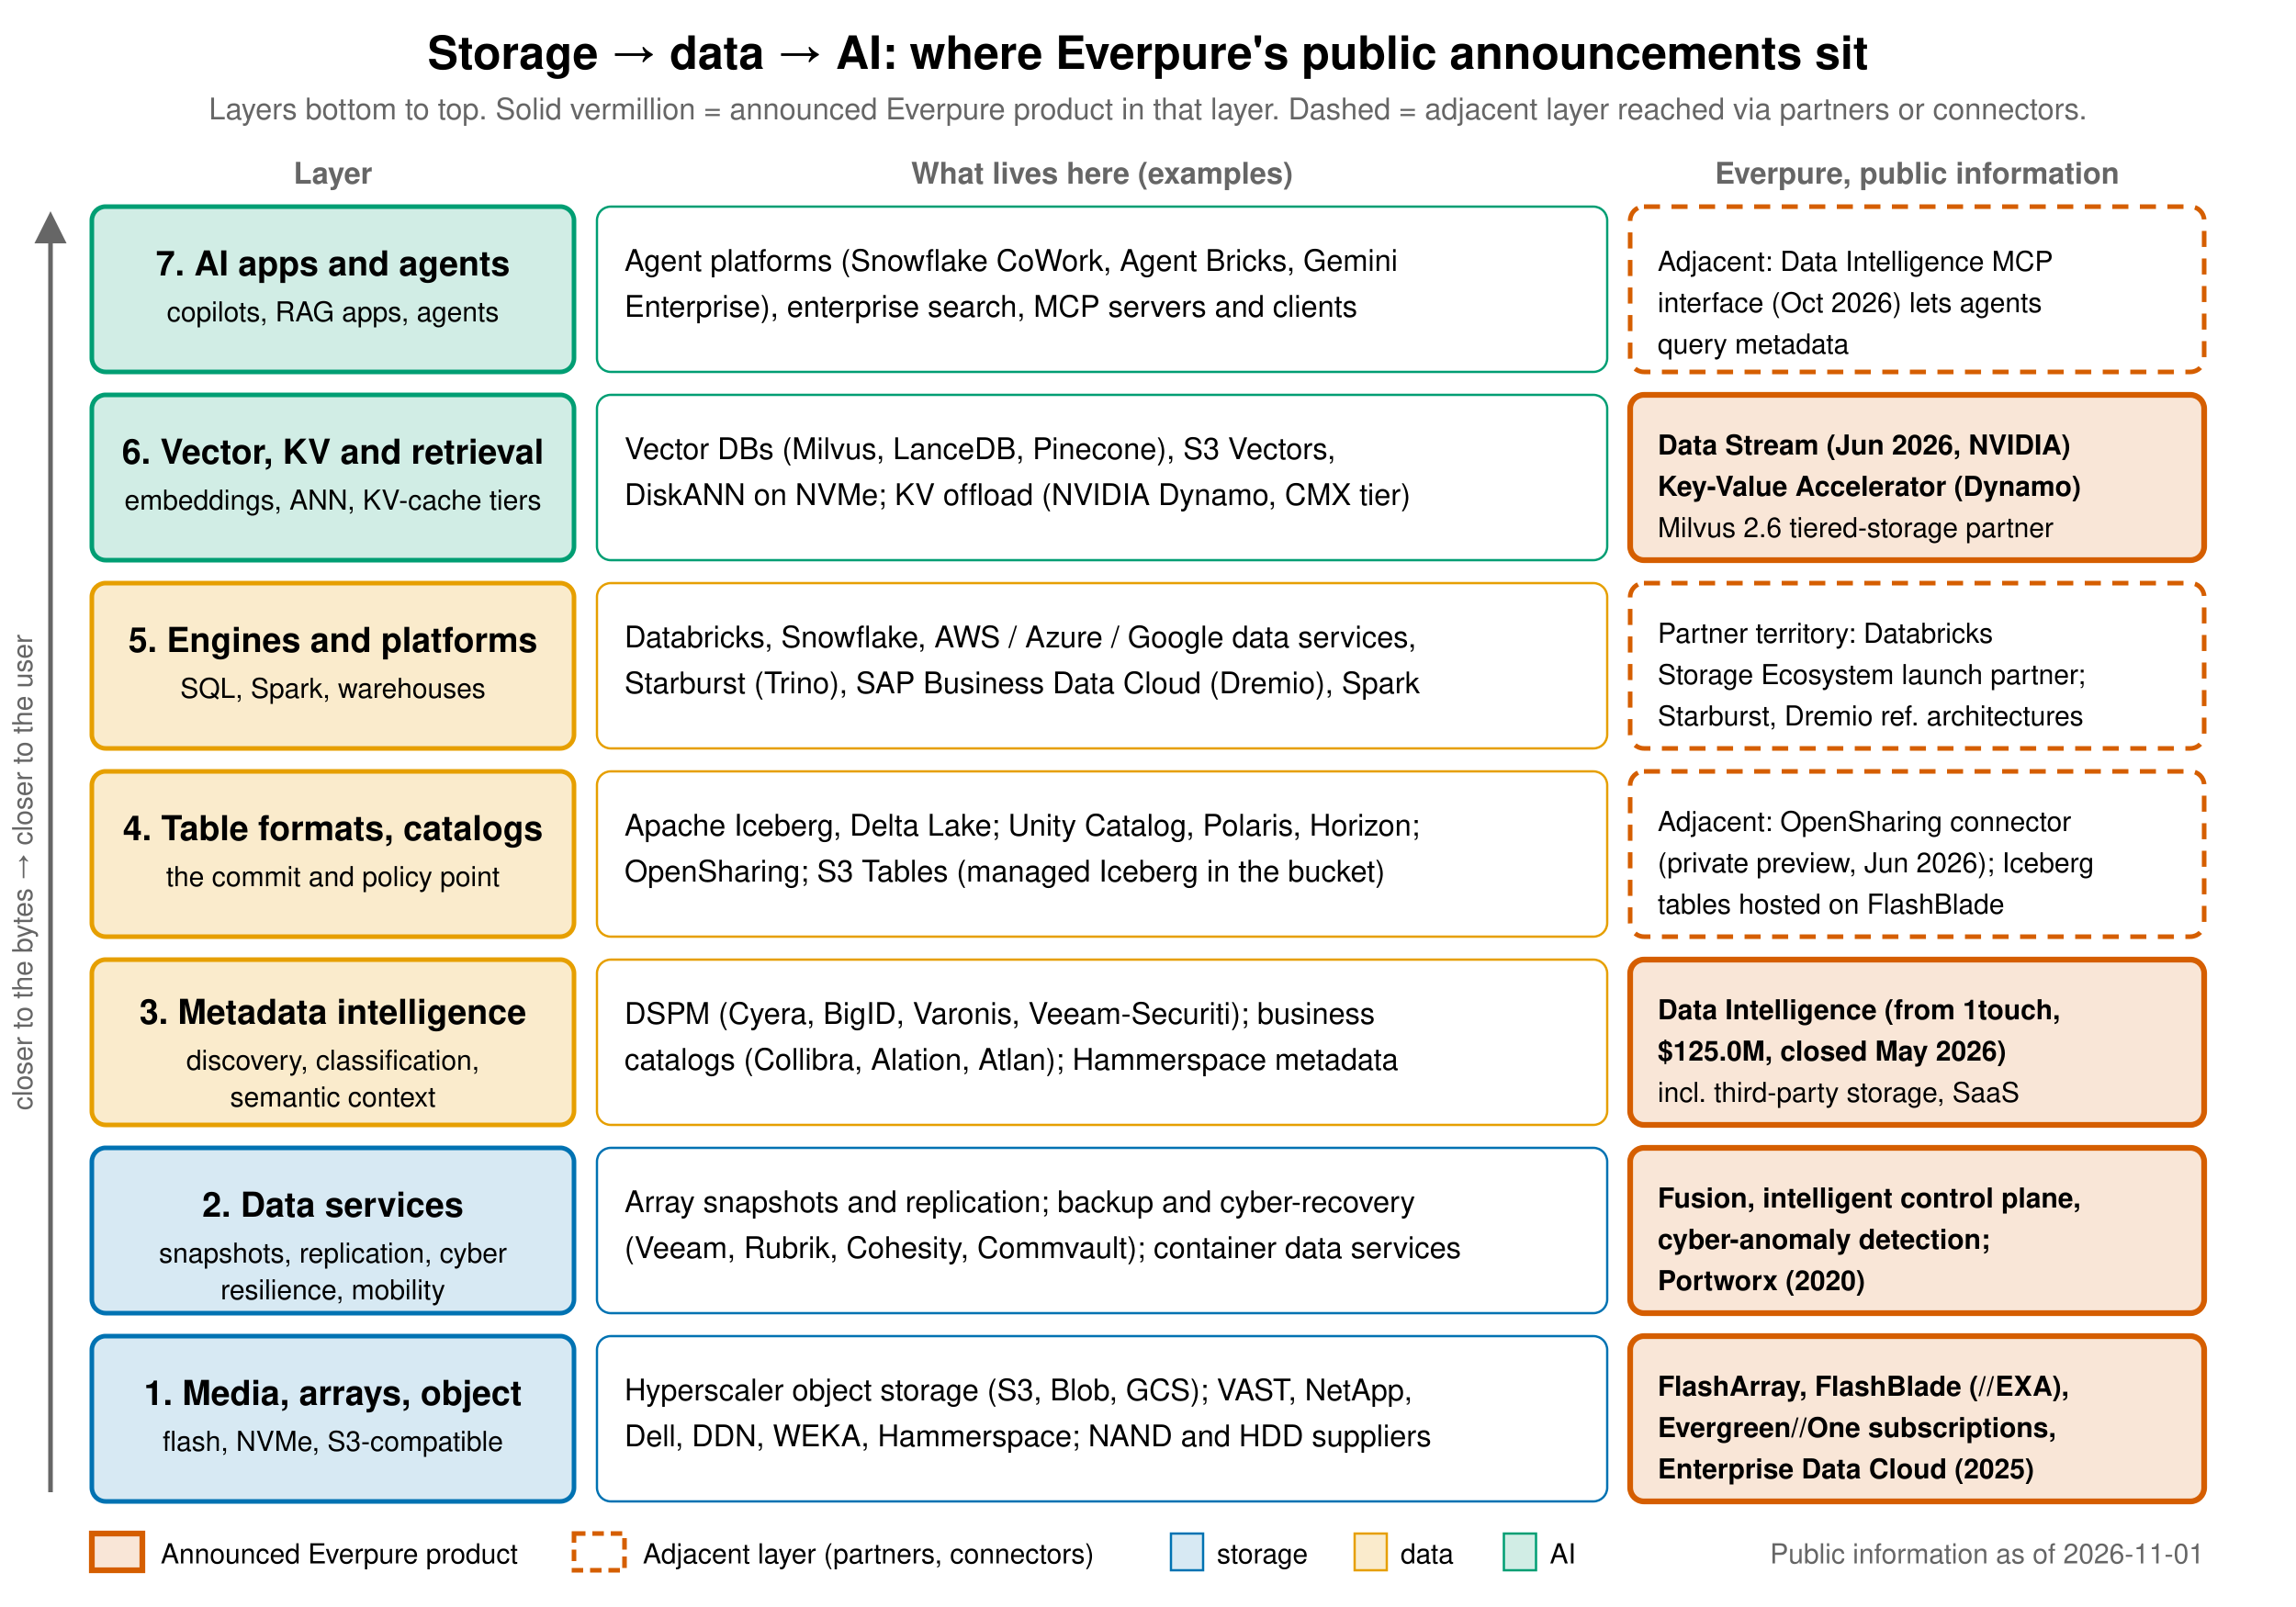
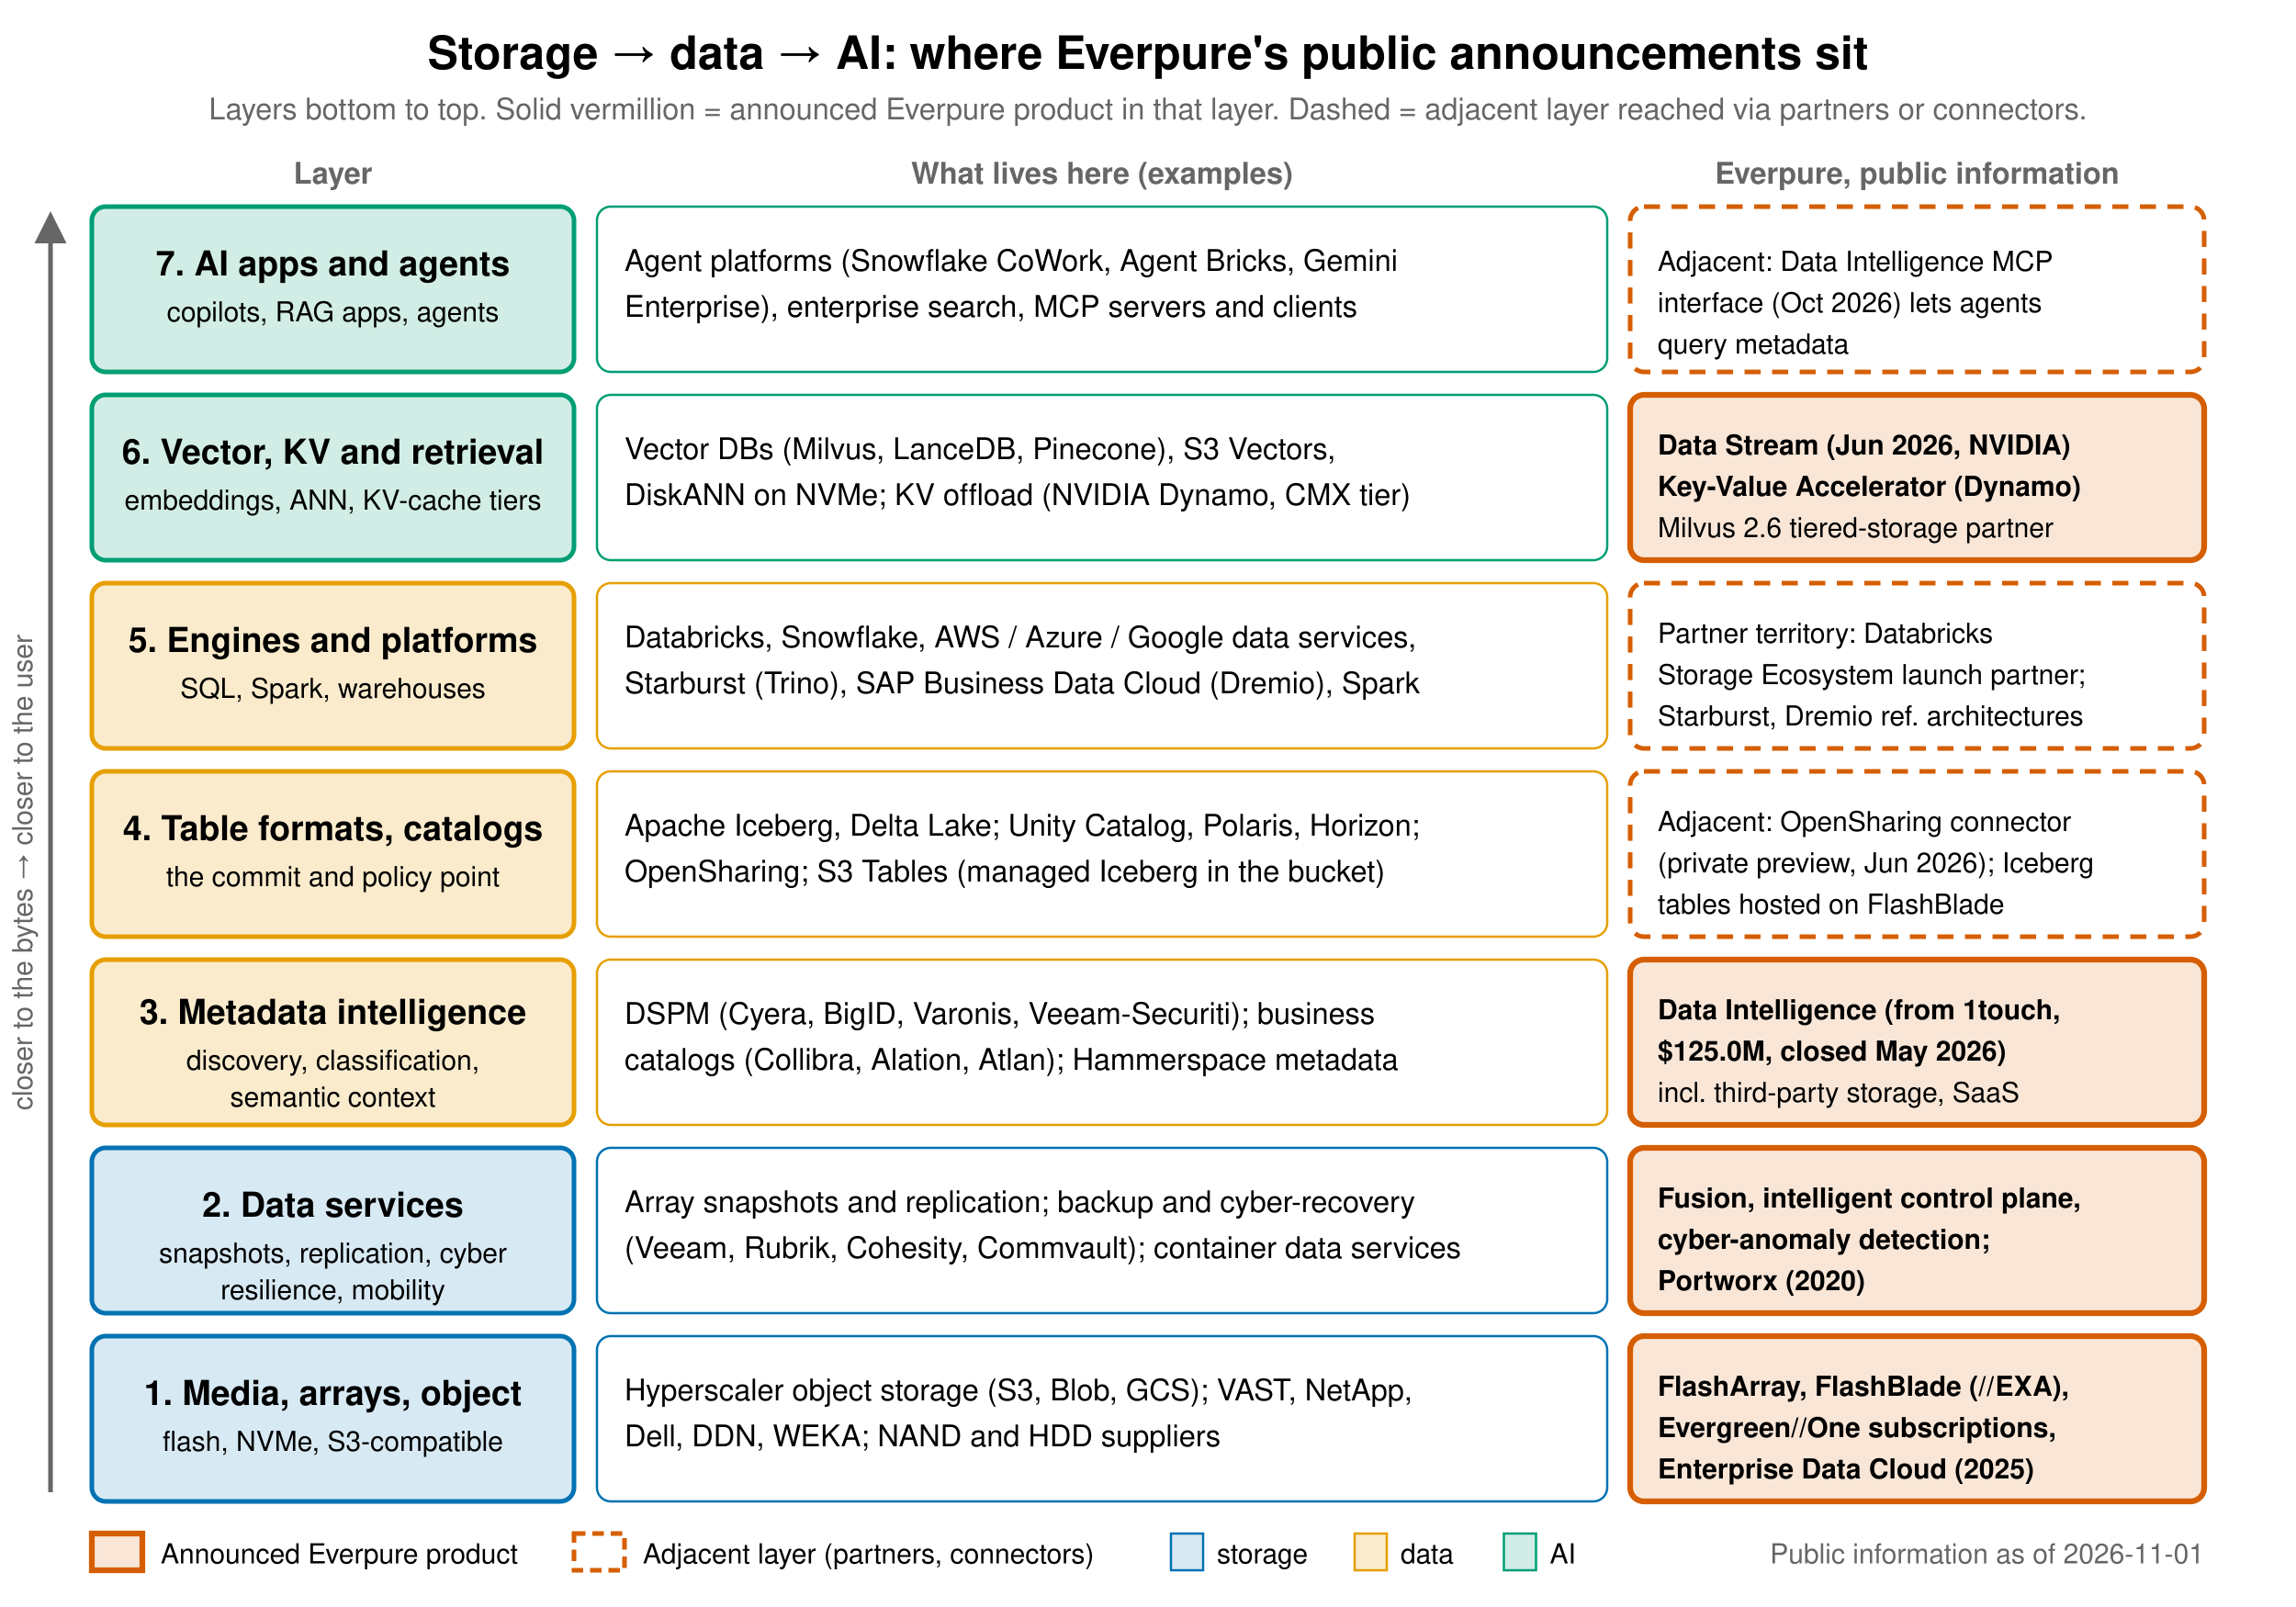
<svg xmlns="http://www.w3.org/2000/svg" viewBox="0 0 1000 700" width="1000" height="700" role="img" aria-labelledby="t45 d45" font-family="Helvetica, Arial, sans-serif">
  <rect x="0" y="0" width="1000" height="700" fill="#FFFFFF" />
  <text x="500" y="30" text-anchor="middle" font-size="20" font-weight="bold" fill="#000000">Storage → data → AI: where Everpure's public announcements sit</text>
  <text x="500" y="52" text-anchor="middle" font-size="13" fill="#666666">Layers bottom to top. Solid vermillion = announced Everpure product in that layer. Dashed = adjacent layer reached via partners or connectors.</text>
  <text x="145" y="80" text-anchor="middle" font-size="13" font-weight="bold" fill="#666666">Layer</text>
  <text x="480" y="80" text-anchor="middle" font-size="13" font-weight="bold" fill="#666666">What lives here (examples)</text>
  <text x="835" y="80" text-anchor="middle" font-size="13" font-weight="bold" fill="#666666">Everpure, public information</text>
  <line x1="22" y1="650" x2="22" y2="100" stroke="#666666" stroke-width="2" />
  <polygon points="22,92 15,106 29,106" fill="#666666" />
  <text x="14" y="380" font-size="12" fill="#666666" transform="rotate(-90 14 380)" text-anchor="middle">closer to the bytes  →  closer to the user</text>
  <rect x="40" y="90" width="210" height="72" rx="6" fill="#009E73" fill-opacity="0.18" stroke="#009E73" stroke-width="2" />
  <text x="145" y="120" text-anchor="middle" font-size="15" font-weight="bold" fill="#000000">7. AI apps and agents</text>
  <text x="145" y="140" text-anchor="middle" font-size="12" fill="#000000">copilots, RAG apps, agents</text>
  <rect x="260" y="90" width="440" height="72" rx="6" fill="#FFFFFF" stroke="#009E73" stroke-width="1" />
  <text x="272" y="118" font-size="13" fill="#000000">Agent platforms (Snowflake CoWork, Agent Bricks, Gemini</text>
  <text x="272" y="138" font-size="13" fill="#000000">Enterprise), enterprise search, MCP servers and clients</text>
  <rect x="710" y="90" width="250" height="72" rx="6" fill="#FFFFFF" stroke="#D55E00" stroke-width="2" stroke-dasharray="7 5" />
  <text x="722" y="118" font-size="12" fill="#000000">Adjacent: Data Intelligence MCP</text>
  <text x="722" y="136" font-size="12" fill="#000000">interface (Oct 2026) lets agents</text>
  <text x="722" y="154" font-size="12" fill="#000000">query metadata</text>
  <rect x="40" y="172" width="210" height="72" rx="6" fill="#009E73" fill-opacity="0.18" stroke="#009E73" stroke-width="2" />
  <text x="145" y="202" text-anchor="middle" font-size="15" font-weight="bold" fill="#000000">6. Vector, KV and retrieval</text>
  <text x="145" y="222" text-anchor="middle" font-size="12" fill="#000000">embeddings, ANN, KV-cache tiers</text>
  <rect x="260" y="172" width="440" height="72" rx="6" fill="#FFFFFF" stroke="#009E73" stroke-width="1" />
  <text x="272" y="200" font-size="13" fill="#000000">Vector DBs (Milvus, LanceDB, Pinecone), S3 Vectors,</text>
  <text x="272" y="220" font-size="13" fill="#000000">DiskANN on NVMe; KV offload (NVIDIA Dynamo, CMX tier)</text>
  <rect x="710" y="172" width="250" height="72" rx="6" fill="#D55E00" fill-opacity="0.16" stroke="#D55E00" stroke-width="2.5" />
  <text x="722" y="198" font-size="12" font-weight="bold" fill="#000000">Data Stream (Jun 2026, NVIDIA)</text>
  <text x="722" y="216" font-size="12" font-weight="bold" fill="#000000">Key-Value Accelerator (Dynamo)</text>
  <text x="722" y="234" font-size="12" fill="#000000">Milvus 2.6 tiered-storage partner</text>
  <rect x="40" y="254" width="210" height="72" rx="6" fill="#E69F00" fill-opacity="0.20" stroke="#E69F00" stroke-width="2" />
  <text x="145" y="284" text-anchor="middle" font-size="15" font-weight="bold" fill="#000000">5. Engines and platforms</text>
  <text x="145" y="304" text-anchor="middle" font-size="12" fill="#000000">SQL, Spark, warehouses</text>
  <rect x="260" y="254" width="440" height="72" rx="6" fill="#FFFFFF" stroke="#E69F00" stroke-width="1" />
  <text x="272" y="282" font-size="13" fill="#000000">Databricks, Snowflake, AWS / Azure / Google data services,</text>
  <text x="272" y="302" font-size="13" fill="#000000">Starburst (Trino), SAP Business Data Cloud (Dremio), Spark</text>
  <rect x="710" y="254" width="250" height="72" rx="6" fill="#FFFFFF" stroke="#D55E00" stroke-width="2" stroke-dasharray="7 5" />
  <text x="722" y="280" font-size="12" fill="#000000">Partner territory: Databricks</text>
  <text x="722" y="298" font-size="12" fill="#000000">Storage Ecosystem launch partner;</text>
  <text x="722" y="316" font-size="12" fill="#000000">Starburst, Dremio ref. architectures</text>
  <rect x="40" y="336" width="210" height="72" rx="6" fill="#E69F00" fill-opacity="0.20" stroke="#E69F00" stroke-width="2" />
  <text x="145" y="366" text-anchor="middle" font-size="15" font-weight="bold" fill="#000000">4. Table formats, catalogs</text>
  <text x="145" y="386" text-anchor="middle" font-size="12" fill="#000000">the commit and policy point</text>
  <rect x="260" y="336" width="440" height="72" rx="6" fill="#FFFFFF" stroke="#E69F00" stroke-width="1" />
  <text x="272" y="364" font-size="13" fill="#000000">Apache Iceberg, Delta Lake; Unity Catalog, Polaris, Horizon;</text>
  <text x="272" y="384" font-size="13" fill="#000000">OpenSharing; S3 Tables (managed Iceberg in the bucket)</text>
  <rect x="710" y="336" width="250" height="72" rx="6" fill="#FFFFFF" stroke="#D55E00" stroke-width="2" stroke-dasharray="7 5" />
  <text x="722" y="362" font-size="12" fill="#000000">Adjacent: OpenSharing connector</text>
  <text x="722" y="380" font-size="12" fill="#000000">(private preview, Jun 2026); Iceberg</text>
  <text x="722" y="398" font-size="12" fill="#000000">tables hosted on FlashBlade</text>
  <rect x="40" y="418" width="210" height="72" rx="6" fill="#E69F00" fill-opacity="0.20" stroke="#E69F00" stroke-width="2" />
  <text x="145" y="446" text-anchor="middle" font-size="15" font-weight="bold" fill="#000000">3. Metadata intelligence</text>
  <text x="145" y="466" text-anchor="middle" font-size="12" fill="#000000">discovery, classification,</text>
  <text x="145" y="482" text-anchor="middle" font-size="12" fill="#000000">semantic context</text>
  <rect x="260" y="418" width="440" height="72" rx="6" fill="#FFFFFF" stroke="#E69F00" stroke-width="1" />
  <text x="272" y="446" font-size="13" fill="#000000">DSPM (Cyera, BigID, Varonis, Veeam-Securiti); business</text>
  <text x="272" y="466" font-size="13" fill="#000000">catalogs (Collibra, Alation, Atlan); Hammerspace metadata</text>
  <rect x="710" y="418" width="250" height="72" rx="6" fill="#D55E00" fill-opacity="0.16" stroke="#D55E00" stroke-width="2.5" />
  <text x="722" y="444" font-size="12" font-weight="bold" fill="#000000">Data Intelligence (from 1touch,</text>
  <text x="722" y="462" font-size="12" font-weight="bold" fill="#000000">$125.0M, closed May 2026)</text>
  <text x="722" y="480" font-size="12" fill="#000000">incl. third-party storage, SaaS</text>
  <rect x="40" y="500" width="210" height="72" rx="6" fill="#0072B2" fill-opacity="0.16" stroke="#0072B2" stroke-width="2" />
  <text x="145" y="530" text-anchor="middle" font-size="15" font-weight="bold" fill="#000000">2. Data services</text>
  <text x="145" y="550" text-anchor="middle" font-size="12" fill="#000000">snapshots, replication, cyber</text>
  <text x="145" y="566" text-anchor="middle" font-size="12" fill="#000000">resilience, mobility</text>
  <rect x="260" y="500" width="440" height="72" rx="6" fill="#FFFFFF" stroke="#0072B2" stroke-width="1" />
  <text x="272" y="528" font-size="13" fill="#000000">Array snapshots and replication; backup and cyber-recovery</text>
  <text x="272" y="548" font-size="13" fill="#000000">(Veeam, Rubrik, Cohesity, Commvault); container data services</text>
  <rect x="710" y="500" width="250" height="72" rx="6" fill="#D55E00" fill-opacity="0.16" stroke="#D55E00" stroke-width="2.5" />
  <text x="722" y="526" font-size="12" font-weight="bold" fill="#000000">Fusion, intelligent control plane,</text>
  <text x="722" y="544" font-size="12" font-weight="bold" fill="#000000">cyber-anomaly detection;</text>
  <text x="722" y="562" font-size="12" font-weight="bold" fill="#000000">Portworx (2020)</text>
  <rect x="40" y="582" width="210" height="72" rx="6" fill="#0072B2" fill-opacity="0.16" stroke="#0072B2" stroke-width="2" />
  <text x="145" y="612" text-anchor="middle" font-size="15" font-weight="bold" fill="#000000">1. Media, arrays, object</text>
  <text x="145" y="632" text-anchor="middle" font-size="12" fill="#000000">flash, NVMe, S3-compatible</text>
  <rect x="260" y="582" width="440" height="72" rx="6" fill="#FFFFFF" stroke="#0072B2" stroke-width="1" />
  <text x="272" y="610" font-size="13" fill="#000000">Hyperscaler object storage (S3, Blob, GCS); VAST, NetApp,</text>
-   <text x="272" y="630" font-size="13" fill="#000000">Dell, DDN, WEKA, Hammerspace; NAND and HDD suppliers</text>
+   <text x="272" y="630" font-size="13" fill="#000000">Dell, DDN, WEKA; NAND and HDD suppliers</text>
  <rect x="710" y="582" width="250" height="72" rx="6" fill="#D55E00" fill-opacity="0.16" stroke="#D55E00" stroke-width="2.5" />
  <text x="722" y="608" font-size="12" font-weight="bold" fill="#000000">FlashArray, FlashBlade (//EXA),</text>
  <text x="722" y="626" font-size="12" font-weight="bold" fill="#000000">Evergreen//One subscriptions,</text>
  <text x="722" y="644" font-size="12" font-weight="bold" fill="#000000">Enterprise Data Cloud (2025)</text>
  <rect x="40" y="668" width="22" height="16" fill="#D55E00" fill-opacity="0.16" stroke="#D55E00" stroke-width="2.5" />
  <text x="70" y="681" font-size="12" fill="#000000">Announced Everpure product</text>
  <rect x="250" y="668" width="22" height="16" fill="#FFFFFF" stroke="#D55E00" stroke-width="2" stroke-dasharray="5 3" />
  <text x="280" y="681" font-size="12" fill="#000000">Adjacent layer (partners, connectors)</text>
  <rect x="510" y="668" width="14" height="16" fill="#0072B2" fill-opacity="0.16" stroke="#0072B2" />
  <text x="530" y="681" font-size="12" fill="#000000">storage</text>
  <rect x="590" y="668" width="14" height="16" fill="#E69F00" fill-opacity="0.20" stroke="#E69F00" />
  <text x="610" y="681" font-size="12" fill="#000000">data</text>
  <rect x="655" y="668" width="14" height="16" fill="#009E73" fill-opacity="0.18" stroke="#009E73" />
  <text x="675" y="681" font-size="12" fill="#000000">AI</text>
  <text x="960" y="681" text-anchor="end" font-size="12" fill="#666666">Public information as of 2026-11-01</text>
</svg>
